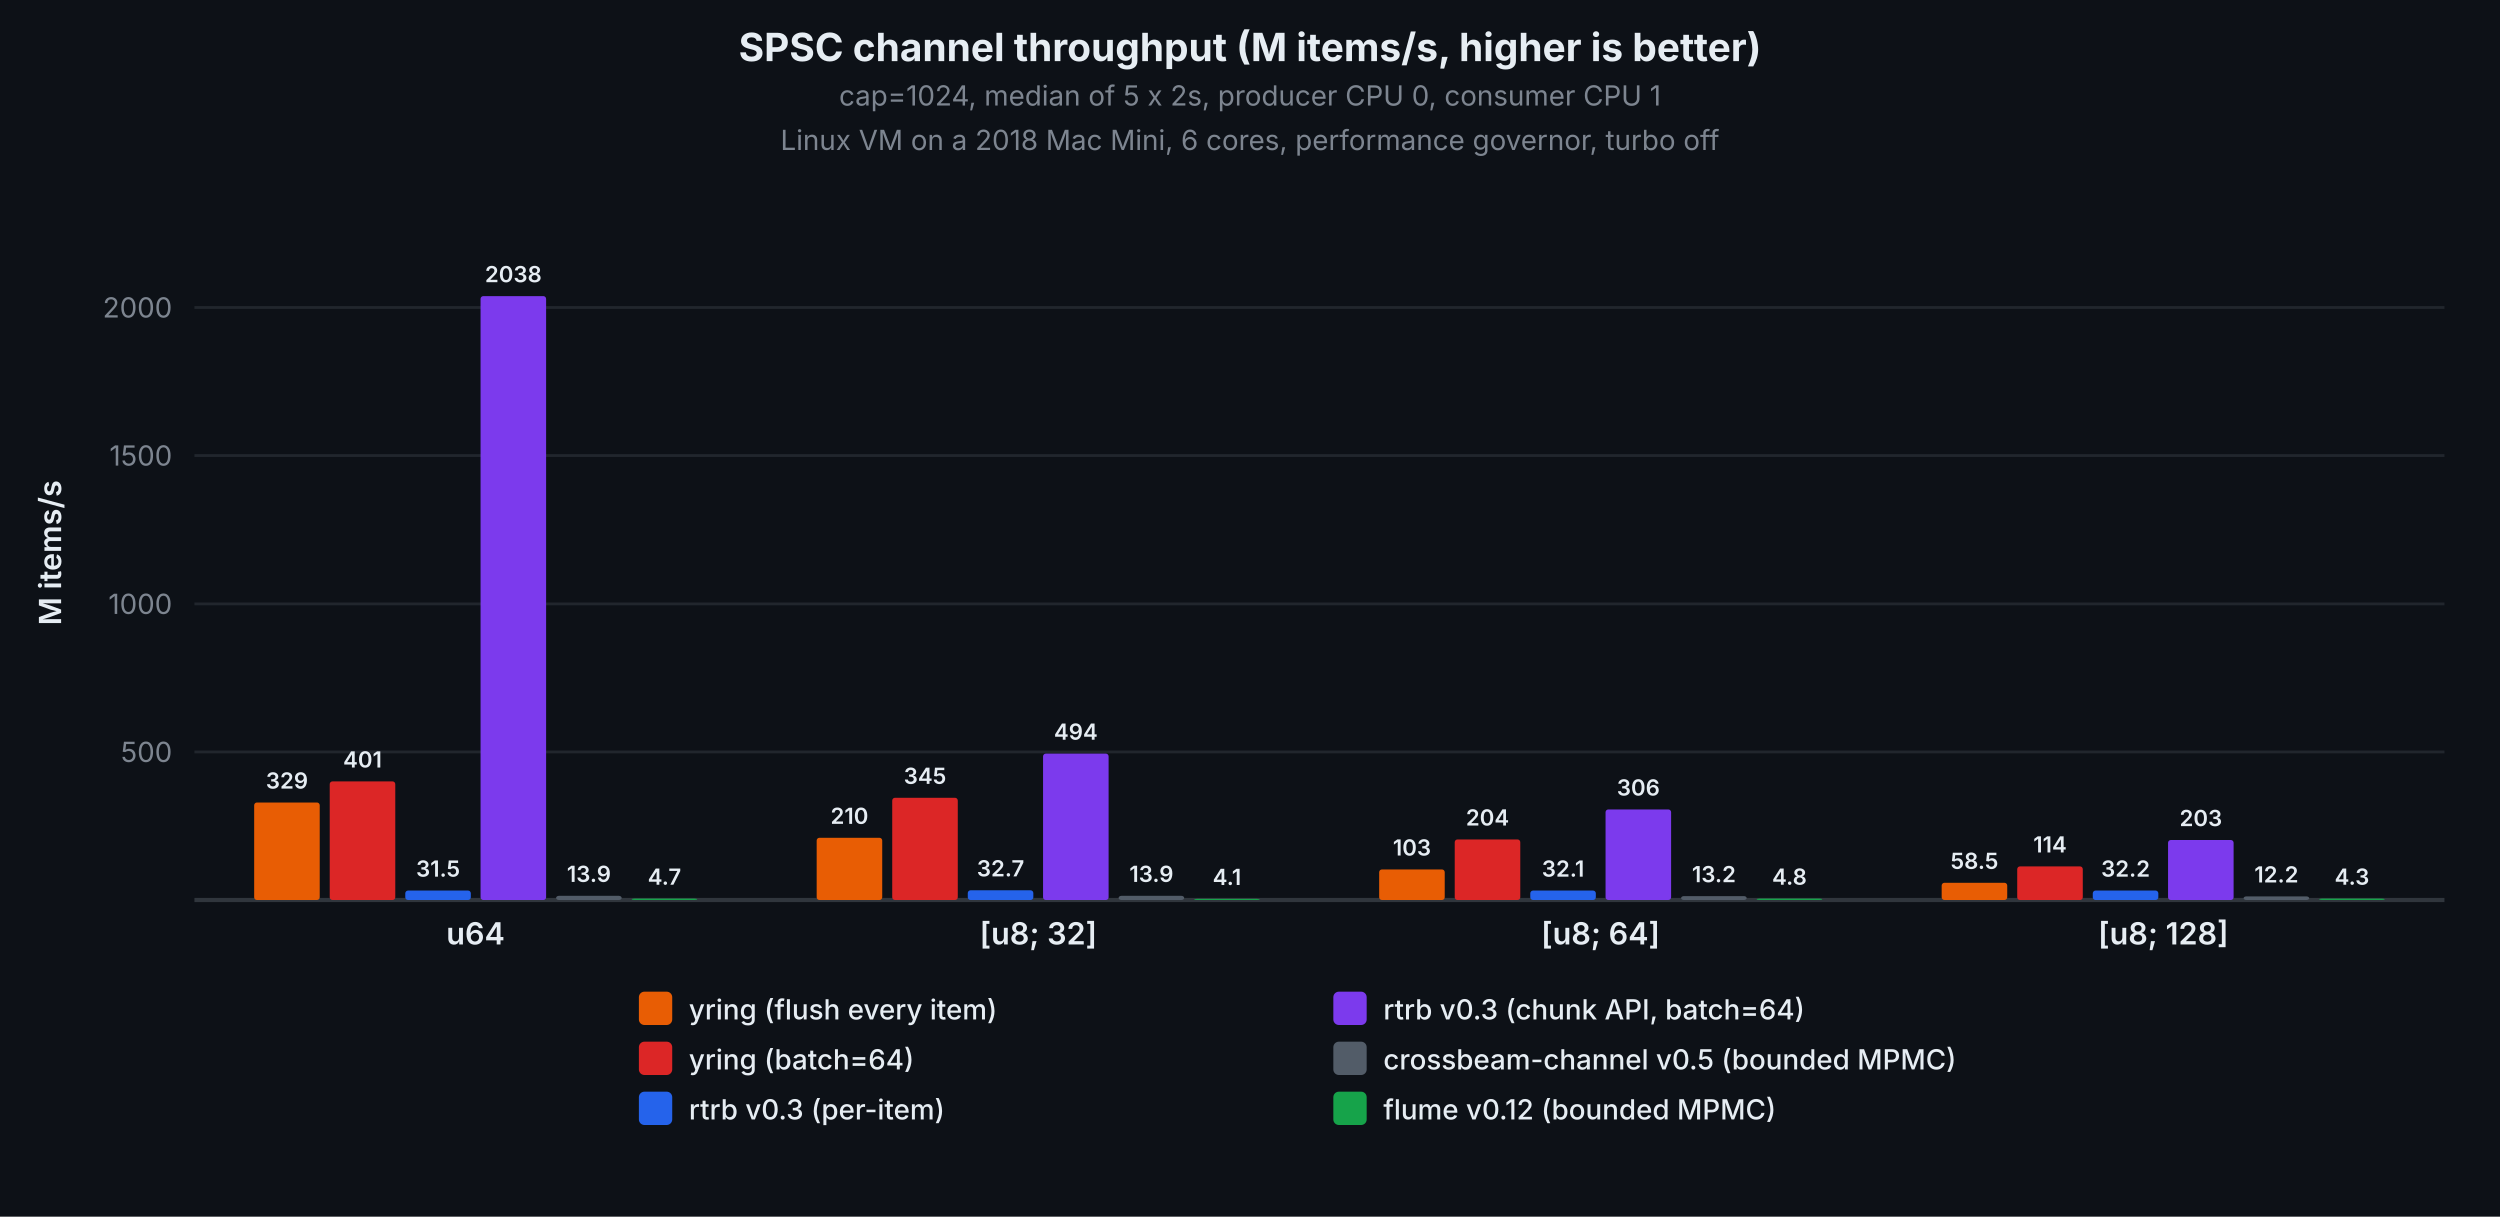
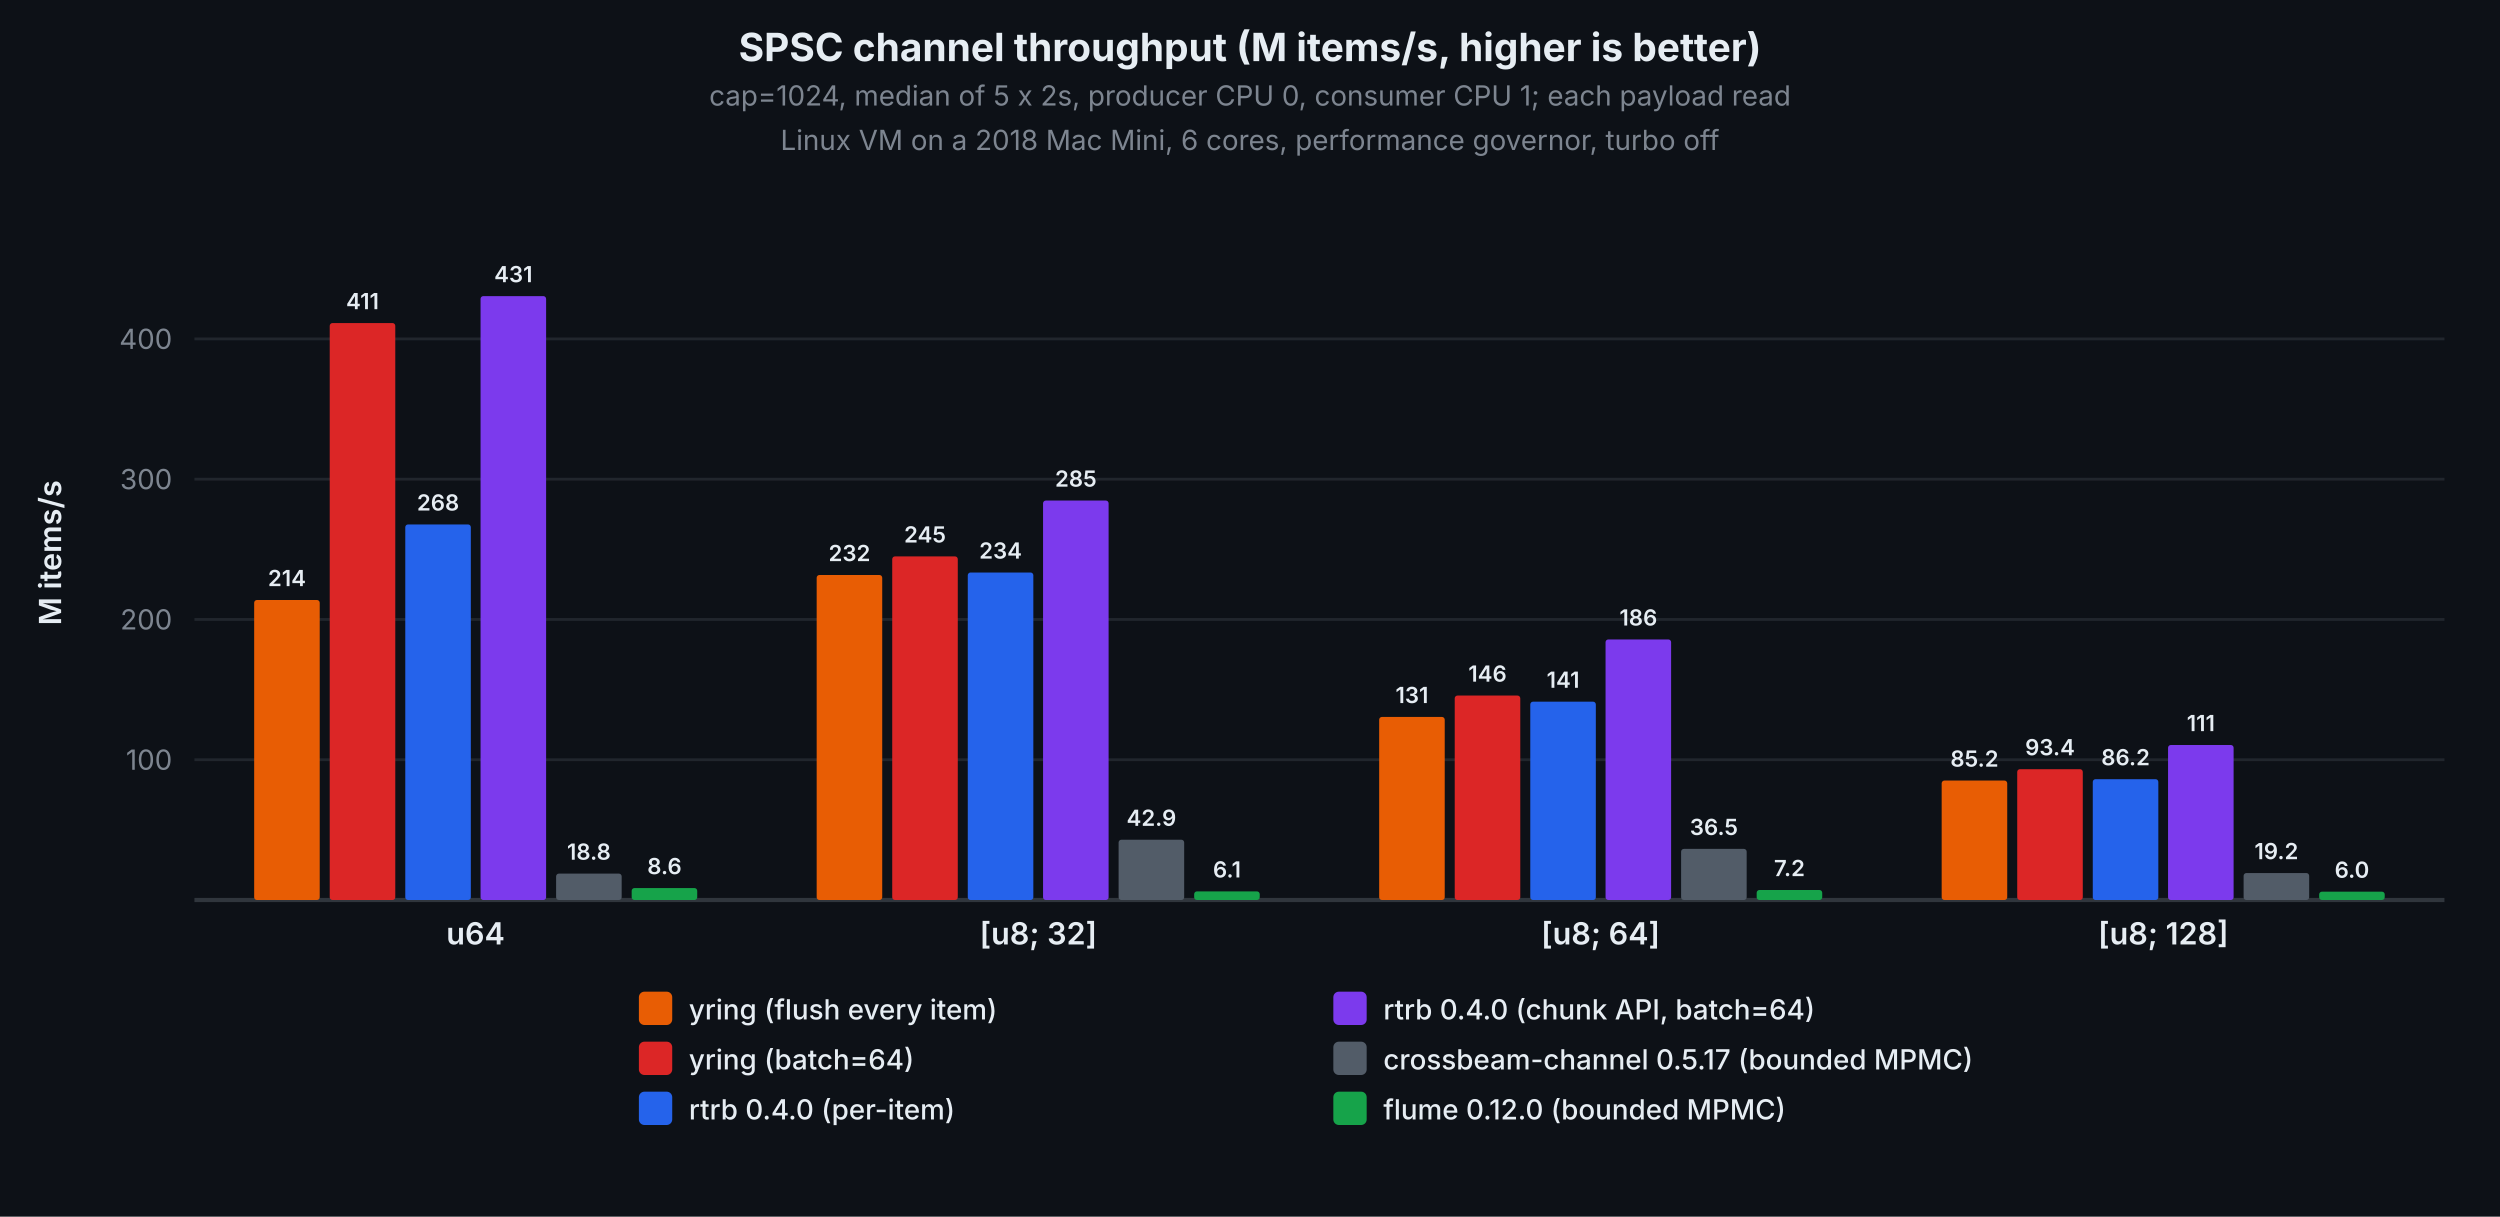
<svg xmlns="http://www.w3.org/2000/svg" viewBox="0 0 900 438" font-family="system-ui, -apple-system, sans-serif">
  <rect width="900" height="438" fill="#0d1117" />
  <text x="450.0" y="22" text-anchor="middle" fill="#e6edf3" font-size="14" font-weight="700">SPSC channel throughput (M items/s, higher is better)</text>
-   <text x="450.0" y="38" text-anchor="middle" fill="#7d8590" font-size="10">cap=1024, median of 5 x 2s, producer CPU 0, consumer CPU 1</text>
+   <text x="450.0" y="38" text-anchor="middle" fill="#7d8590" font-size="10">cap=1024, median of 5 x 2s, producer CPU 0, consumer CPU 1; each payload read</text>
  <text x="450.0" y="54" text-anchor="middle" fill="#7d8590" font-size="10">Linux VM on a 2018 Mac Mini, 6 cores, performance governor, turbo off</text>
  <text x="22" y="199.0" text-anchor="middle" fill="#e6edf3" font-size="11" font-weight="600" transform="rotate(-90,22,199.0)">M items/s</text>
-   <line x1="70" y1="270.7" x2="880" y2="270.7" stroke="#21262d" stroke-width="1" />
-   <text x="62" y="270.7" text-anchor="end" dominant-baseline="middle" fill="#7d8590" font-size="10">500</text>
-   <line x1="70" y1="217.4" x2="880" y2="217.4" stroke="#21262d" stroke-width="1" />
-   <text x="62" y="217.4" text-anchor="end" dominant-baseline="middle" fill="#7d8590" font-size="10">1000</text>
-   <line x1="70" y1="164.0" x2="880" y2="164.0" stroke="#21262d" stroke-width="1" />
-   <text x="62" y="164.0" text-anchor="end" dominant-baseline="middle" fill="#7d8590" font-size="10">1500</text>
-   <line x1="70" y1="110.7" x2="880" y2="110.7" stroke="#21262d" stroke-width="1" />
-   <text x="62" y="110.7" text-anchor="end" dominant-baseline="middle" fill="#7d8590" font-size="10">2000</text>
+   <line x1="70" y1="273.5" x2="880" y2="273.5" stroke="#21262d" stroke-width="1" />
+   <text x="62" y="273.5" text-anchor="end" dominant-baseline="middle" fill="#7d8590" font-size="10">100</text>
+   <line x1="70" y1="223.0" x2="880" y2="223.0" stroke="#21262d" stroke-width="1" />
+   <text x="62" y="223.0" text-anchor="end" dominant-baseline="middle" fill="#7d8590" font-size="10">200</text>
+   <line x1="70" y1="172.5" x2="880" y2="172.5" stroke="#21262d" stroke-width="1" />
+   <text x="62" y="172.5" text-anchor="end" dominant-baseline="middle" fill="#7d8590" font-size="10">300</text>
+   <line x1="70" y1="122.0" x2="880" y2="122.0" stroke="#21262d" stroke-width="1" />
+   <text x="62" y="122.0" text-anchor="end" dominant-baseline="middle" fill="#7d8590" font-size="10">400</text>
  <line x1="70" y1="324" x2="880" y2="324" stroke="#30363d" stroke-width="1.5" />
-   <rect x="91.5" y="288.9" width="23.6" height="35.1" fill="#e85d04" rx="1" />
-   <text x="103.3" y="283.9" text-anchor="middle" fill="#e6edf3" font-size="8" font-weight="600">329</text>
-   <rect x="118.7" y="281.3" width="23.6" height="42.7" fill="#dc2626" rx="1" />
-   <text x="130.5" y="276.3" text-anchor="middle" fill="#e6edf3" font-size="8" font-weight="600">401</text>
-   <rect x="145.9" y="320.6" width="23.6" height="3.4" fill="#2563eb" rx="1" />
-   <text x="157.7" y="315.6" text-anchor="middle" fill="#e6edf3" font-size="8" font-weight="600">31.5</text>
+   <rect x="91.5" y="216.0" width="23.6" height="108.0" fill="#e85d04" rx="1" />
+   <text x="103.3" y="211.0" text-anchor="middle" fill="#e6edf3" font-size="8" font-weight="600">214</text>
+   <rect x="118.7" y="116.3" width="23.6" height="207.7" fill="#dc2626" rx="1" />
+   <text x="130.5" y="111.3" text-anchor="middle" fill="#e6edf3" font-size="8" font-weight="600">411</text>
+   <rect x="145.9" y="188.8" width="23.6" height="135.2" fill="#2563eb" rx="1" />
+   <text x="157.7" y="183.8" text-anchor="middle" fill="#e6edf3" font-size="8" font-weight="600">268</text>
  <rect x="173.0" y="106.6" width="23.6" height="217.4" fill="#7c3aed" rx="1" />
-   <text x="184.8" y="101.6" text-anchor="middle" fill="#e6edf3" font-size="8" font-weight="600">2038</text>
-   <rect x="200.2" y="322.5" width="23.6" height="1.5" fill="#525c68" rx="1" />
-   <text x="212.0" y="317.5" text-anchor="middle" fill="#e6edf3" font-size="8" font-weight="600">13.9</text>
-   <rect x="227.4" y="323.5" width="23.6" height="0.5" fill="#16a34a" rx="1" />
-   <text x="239.2" y="318.5" text-anchor="middle" fill="#e6edf3" font-size="8" font-weight="600">4.7</text>
+   <text x="184.8" y="101.6" text-anchor="middle" fill="#e6edf3" font-size="8" font-weight="600">431</text>
+   <rect x="200.2" y="314.5" width="23.6" height="9.5" fill="#525c68" rx="1" />
+   <text x="212.0" y="309.5" text-anchor="middle" fill="#e6edf3" font-size="8" font-weight="600">18.8</text>
+   <rect x="227.4" y="319.7" width="23.6" height="4.3" fill="#16a34a" rx="1" />
+   <text x="239.2" y="314.7" text-anchor="middle" fill="#e6edf3" font-size="8" font-weight="600">8.6</text>
  <text x="171.2" y="340" text-anchor="middle" fill="#e6edf3" font-size="11" font-weight="600">u64</text>
-   <rect x="294.0" y="301.6" width="23.6" height="22.4" fill="#e85d04" rx="1" />
-   <text x="305.8" y="296.6" text-anchor="middle" fill="#e6edf3" font-size="8" font-weight="600">210</text>
-   <rect x="321.2" y="287.2" width="23.6" height="36.8" fill="#dc2626" rx="1" />
-   <text x="333.0" y="282.2" text-anchor="middle" fill="#e6edf3" font-size="8" font-weight="600">345</text>
-   <rect x="348.4" y="320.5" width="23.6" height="3.5" fill="#2563eb" rx="1" />
-   <text x="360.2" y="315.5" text-anchor="middle" fill="#e6edf3" font-size="8" font-weight="600">32.7</text>
-   <rect x="375.5" y="271.3" width="23.6" height="52.7" fill="#7c3aed" rx="1" />
-   <text x="387.3" y="266.3" text-anchor="middle" fill="#e6edf3" font-size="8" font-weight="600">494</text>
-   <rect x="402.7" y="322.5" width="23.6" height="1.5" fill="#525c68" rx="1" />
-   <text x="414.5" y="317.5" text-anchor="middle" fill="#e6edf3" font-size="8" font-weight="600">13.9</text>
-   <rect x="429.9" y="323.6" width="23.6" height="0.4" fill="#16a34a" rx="1" />
-   <text x="441.7" y="318.6" text-anchor="middle" fill="#e6edf3" font-size="8" font-weight="600">4.1</text>
+   <rect x="294.0" y="207.0" width="23.6" height="117.0" fill="#e85d04" rx="1" />
+   <text x="305.8" y="202.0" text-anchor="middle" fill="#e6edf3" font-size="8" font-weight="600">232</text>
+   <rect x="321.2" y="200.3" width="23.6" height="123.7" fill="#dc2626" rx="1" />
+   <text x="333.0" y="195.3" text-anchor="middle" fill="#e6edf3" font-size="8" font-weight="600">245</text>
+   <rect x="348.4" y="206.1" width="23.6" height="117.9" fill="#2563eb" rx="1" />
+   <text x="360.2" y="201.1" text-anchor="middle" fill="#e6edf3" font-size="8" font-weight="600">234</text>
+   <rect x="375.5" y="180.2" width="23.6" height="143.8" fill="#7c3aed" rx="1" />
+   <text x="387.3" y="175.2" text-anchor="middle" fill="#e6edf3" font-size="8" font-weight="600">285</text>
+   <rect x="402.7" y="302.3" width="23.6" height="21.7" fill="#525c68" rx="1" />
+   <text x="414.5" y="297.3" text-anchor="middle" fill="#e6edf3" font-size="8" font-weight="600">42.9</text>
+   <rect x="429.9" y="320.9" width="23.6" height="3.1" fill="#16a34a" rx="1" />
+   <text x="441.7" y="315.9" text-anchor="middle" fill="#e6edf3" font-size="8" font-weight="600">6.1</text>
  <text x="373.8" y="340" text-anchor="middle" fill="#e6edf3" font-size="11" font-weight="600">[u8; 32]</text>
-   <rect x="496.5" y="313.0" width="23.6" height="11.0" fill="#e85d04" rx="1" />
-   <text x="508.3" y="308.0" text-anchor="middle" fill="#e6edf3" font-size="8" font-weight="600">103</text>
-   <rect x="523.7" y="302.2" width="23.6" height="21.8" fill="#dc2626" rx="1" />
-   <text x="535.5" y="297.2" text-anchor="middle" fill="#e6edf3" font-size="8" font-weight="600">204</text>
-   <rect x="550.9" y="320.6" width="23.6" height="3.4" fill="#2563eb" rx="1" />
-   <text x="562.7" y="315.6" text-anchor="middle" fill="#e6edf3" font-size="8" font-weight="600">32.1</text>
-   <rect x="578.0" y="291.4" width="23.6" height="32.6" fill="#7c3aed" rx="1" />
-   <text x="589.8" y="286.4" text-anchor="middle" fill="#e6edf3" font-size="8" font-weight="600">306</text>
-   <rect x="605.2" y="322.6" width="23.6" height="1.4" fill="#525c68" rx="1" />
-   <text x="617.0" y="317.6" text-anchor="middle" fill="#e6edf3" font-size="8" font-weight="600">13.2</text>
-   <rect x="632.4" y="323.5" width="23.6" height="0.5" fill="#16a34a" rx="1" />
-   <text x="644.2" y="318.5" text-anchor="middle" fill="#e6edf3" font-size="8" font-weight="600">4.8</text>
+   <rect x="496.5" y="258.1" width="23.6" height="65.9" fill="#e85d04" rx="1" />
+   <text x="508.3" y="253.1" text-anchor="middle" fill="#e6edf3" font-size="8" font-weight="600">131</text>
+   <rect x="523.7" y="250.4" width="23.6" height="73.6" fill="#dc2626" rx="1" />
+   <text x="535.5" y="245.4" text-anchor="middle" fill="#e6edf3" font-size="8" font-weight="600">146</text>
+   <rect x="550.9" y="252.6" width="23.6" height="71.4" fill="#2563eb" rx="1" />
+   <text x="562.7" y="247.6" text-anchor="middle" fill="#e6edf3" font-size="8" font-weight="600">141</text>
+   <rect x="578.0" y="230.2" width="23.6" height="93.8" fill="#7c3aed" rx="1" />
+   <text x="589.8" y="225.2" text-anchor="middle" fill="#e6edf3" font-size="8" font-weight="600">186</text>
+   <rect x="605.2" y="305.6" width="23.6" height="18.4" fill="#525c68" rx="1" />
+   <text x="617.0" y="300.6" text-anchor="middle" fill="#e6edf3" font-size="8" font-weight="600">36.5</text>
+   <rect x="632.4" y="320.4" width="23.6" height="3.6" fill="#16a34a" rx="1" />
+   <text x="644.2" y="315.4" text-anchor="middle" fill="#e6edf3" font-size="8" font-weight="600">7.2</text>
  <text x="576.2" y="340" text-anchor="middle" fill="#e6edf3" font-size="11" font-weight="600">[u8; 64]</text>
-   <rect x="699.0" y="317.8" width="23.6" height="6.2" fill="#e85d04" rx="1" />
-   <text x="710.8" y="312.8" text-anchor="middle" fill="#e6edf3" font-size="8" font-weight="600">58.5</text>
-   <rect x="726.2" y="311.9" width="23.6" height="12.1" fill="#dc2626" rx="1" />
-   <text x="738.0" y="306.9" text-anchor="middle" fill="#e6edf3" font-size="8" font-weight="600">114</text>
-   <rect x="753.4" y="320.6" width="23.6" height="3.4" fill="#2563eb" rx="1" />
-   <text x="765.2" y="315.6" text-anchor="middle" fill="#e6edf3" font-size="8" font-weight="600">32.2</text>
-   <rect x="780.5" y="302.4" width="23.6" height="21.6" fill="#7c3aed" rx="1" />
-   <text x="792.3" y="297.4" text-anchor="middle" fill="#e6edf3" font-size="8" font-weight="600">203</text>
-   <rect x="807.7" y="322.7" width="23.6" height="1.3" fill="#525c68" rx="1" />
-   <text x="819.5" y="317.7" text-anchor="middle" fill="#e6edf3" font-size="8" font-weight="600">12.2</text>
-   <rect x="834.9" y="323.5" width="23.6" height="0.5" fill="#16a34a" rx="1" />
-   <text x="846.7" y="318.5" text-anchor="middle" fill="#e6edf3" font-size="8" font-weight="600">4.3</text>
+   <rect x="699.0" y="281.0" width="23.6" height="43.0" fill="#e85d04" rx="1" />
+   <text x="710.8" y="276.0" text-anchor="middle" fill="#e6edf3" font-size="8" font-weight="600">85.2</text>
+   <rect x="726.2" y="276.9" width="23.6" height="47.1" fill="#dc2626" rx="1" />
+   <text x="738.0" y="271.9" text-anchor="middle" fill="#e6edf3" font-size="8" font-weight="600">93.4</text>
+   <rect x="753.4" y="280.5" width="23.6" height="43.5" fill="#2563eb" rx="1" />
+   <text x="765.2" y="275.5" text-anchor="middle" fill="#e6edf3" font-size="8" font-weight="600">86.2</text>
+   <rect x="780.5" y="268.2" width="23.6" height="55.8" fill="#7c3aed" rx="1" />
+   <text x="792.3" y="263.2" text-anchor="middle" fill="#e6edf3" font-size="8" font-weight="600">111</text>
+   <rect x="807.7" y="314.3" width="23.6" height="9.7" fill="#525c68" rx="1" />
+   <text x="819.5" y="309.3" text-anchor="middle" fill="#e6edf3" font-size="8" font-weight="600">19.2</text>
+   <rect x="834.9" y="321.0" width="23.6" height="3.0" fill="#16a34a" rx="1" />
+   <text x="846.7" y="316.0" text-anchor="middle" fill="#e6edf3" font-size="8" font-weight="600">6.0</text>
  <text x="778.8" y="340" text-anchor="middle" fill="#e6edf3" font-size="11" font-weight="600">[u8; 128]</text>
  <rect x="230" y="357" width="12" height="12" fill="#e85d04" rx="2" />
  <text x="248" y="367" fill="#e6edf3" font-size="10" font-weight="500">yring (flush every item)</text>
  <rect x="230" y="375" width="12" height="12" fill="#dc2626" rx="2" />
  <text x="248" y="385" fill="#e6edf3" font-size="10" font-weight="500">yring (batch=64)</text>
  <rect x="230" y="393" width="12" height="12" fill="#2563eb" rx="2" />
-   <text x="248" y="403" fill="#e6edf3" font-size="10" font-weight="500">rtrb v0.3 (per-item)</text>
+   <text x="248" y="403" fill="#e6edf3" font-size="10" font-weight="500">rtrb 0.4.0 (per-item)</text>
  <rect x="480" y="357" width="12" height="12" fill="#7c3aed" rx="2" />
-   <text x="498" y="367" fill="#e6edf3" font-size="10" font-weight="500">rtrb v0.3 (chunk API, batch=64)</text>
+   <text x="498" y="367" fill="#e6edf3" font-size="10" font-weight="500">rtrb 0.4.0 (chunk API, batch=64)</text>
  <rect x="480" y="375" width="12" height="12" fill="#525c68" rx="2" />
-   <text x="498" y="385" fill="#e6edf3" font-size="10" font-weight="500">crossbeam-channel v0.5 (bounded MPMC)</text>
+   <text x="498" y="385" fill="#e6edf3" font-size="10" font-weight="500">crossbeam-channel 0.5.17 (bounded MPMC)</text>
  <rect x="480" y="393" width="12" height="12" fill="#16a34a" rx="2" />
-   <text x="498" y="403" fill="#e6edf3" font-size="10" font-weight="500">flume v0.12 (bounded MPMC)</text>
+   <text x="498" y="403" fill="#e6edf3" font-size="10" font-weight="500">flume 0.12.0 (bounded MPMC)</text>
</svg>
